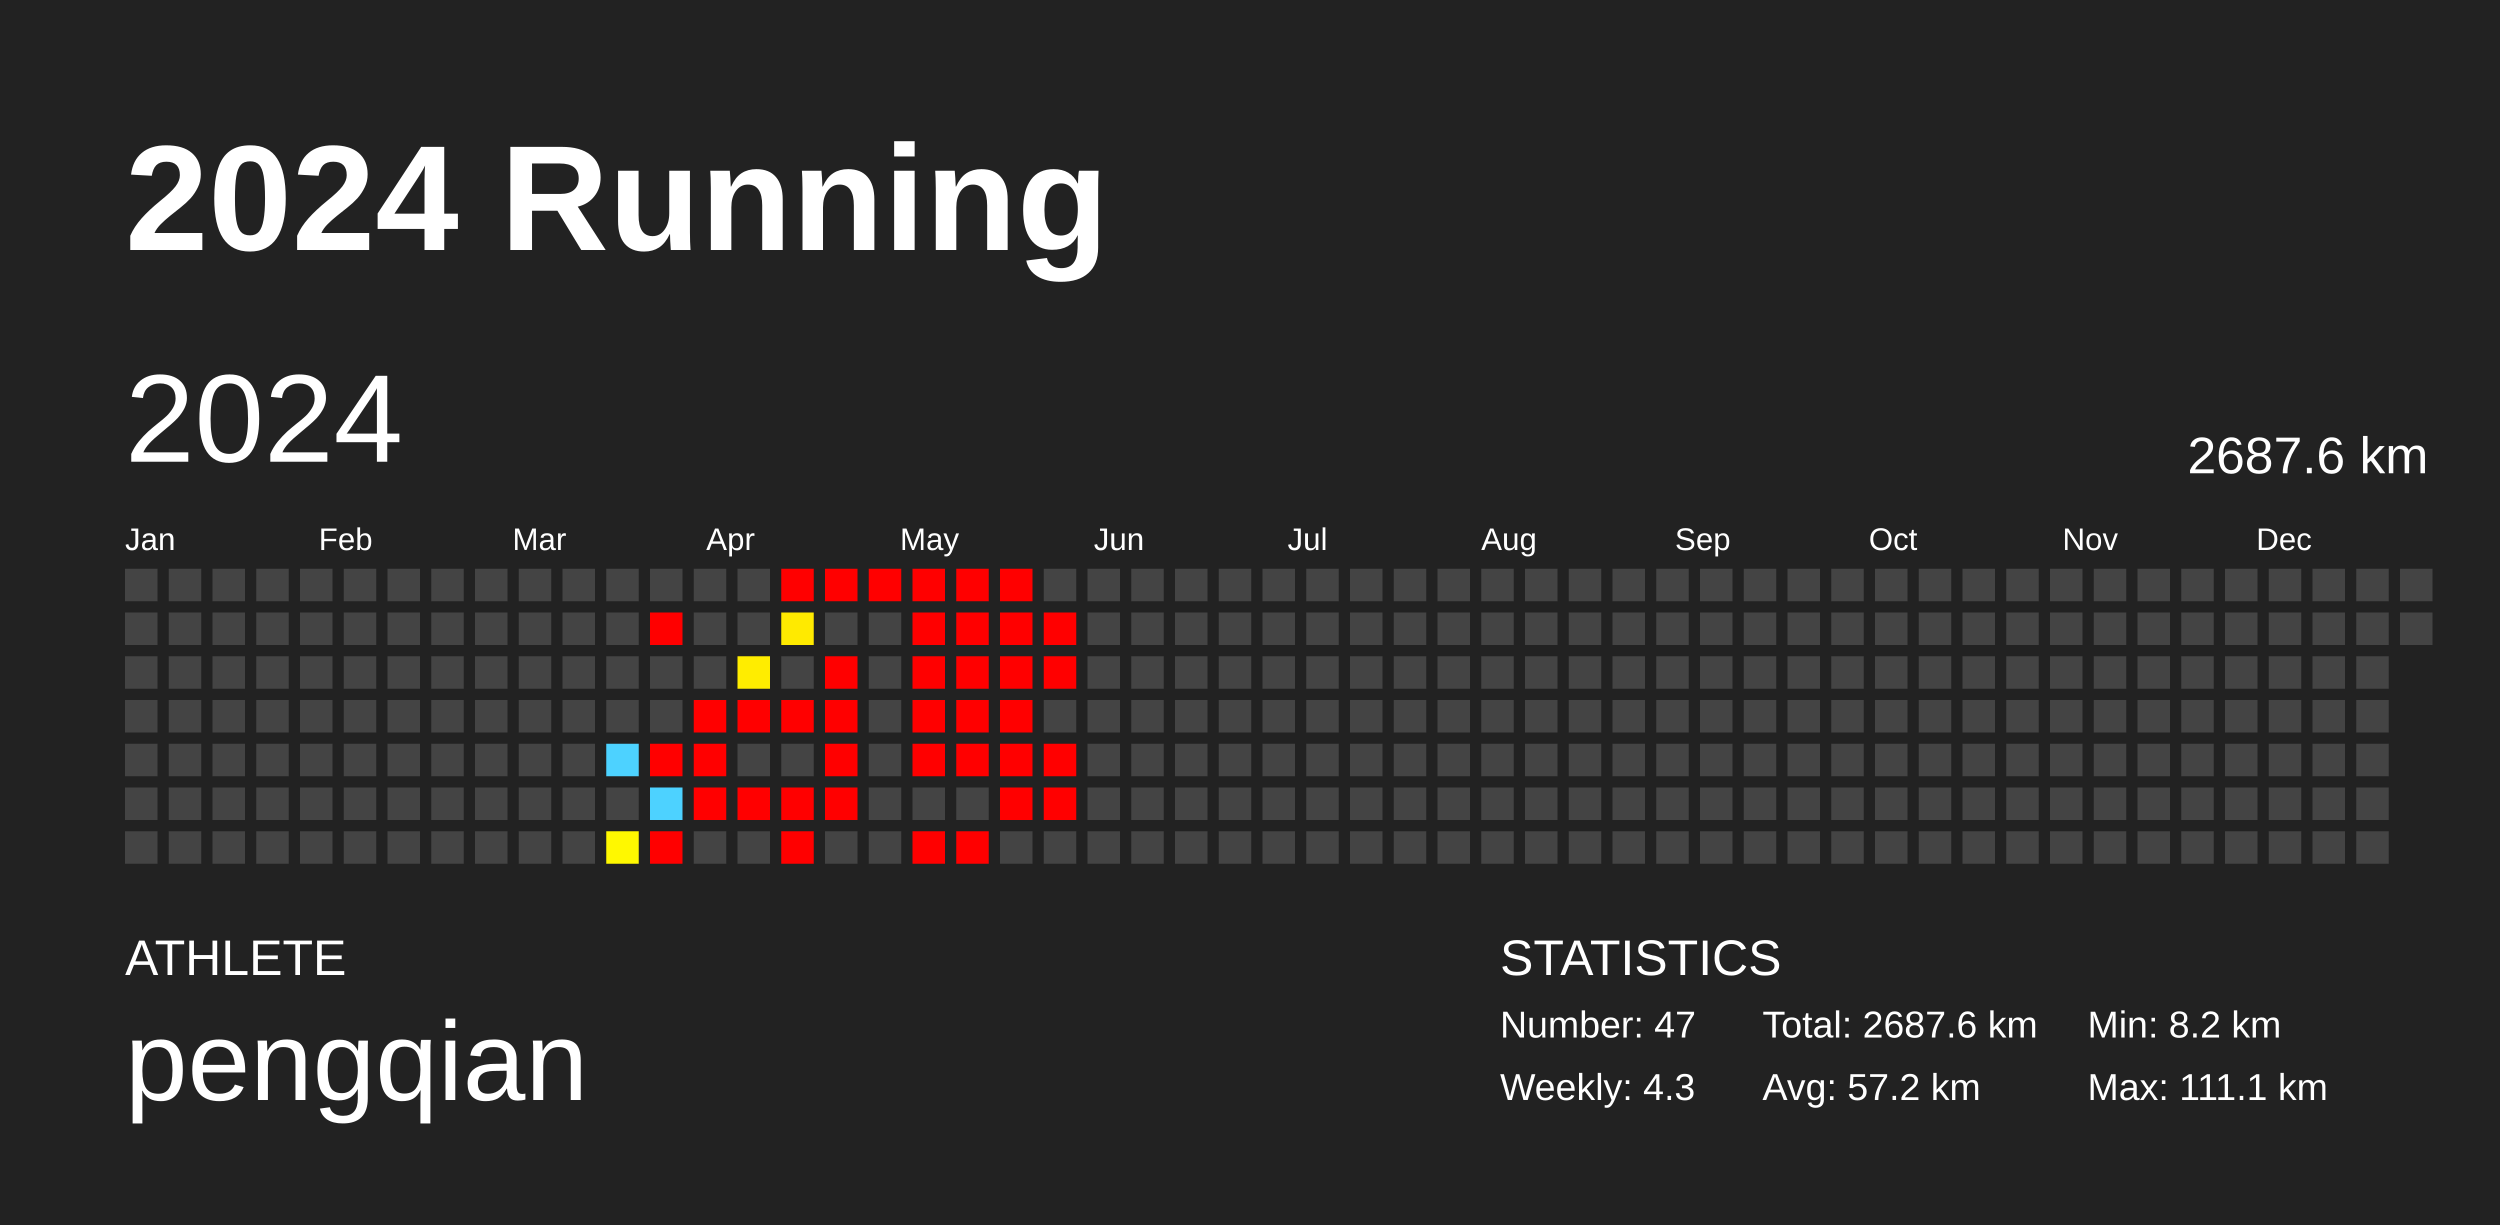
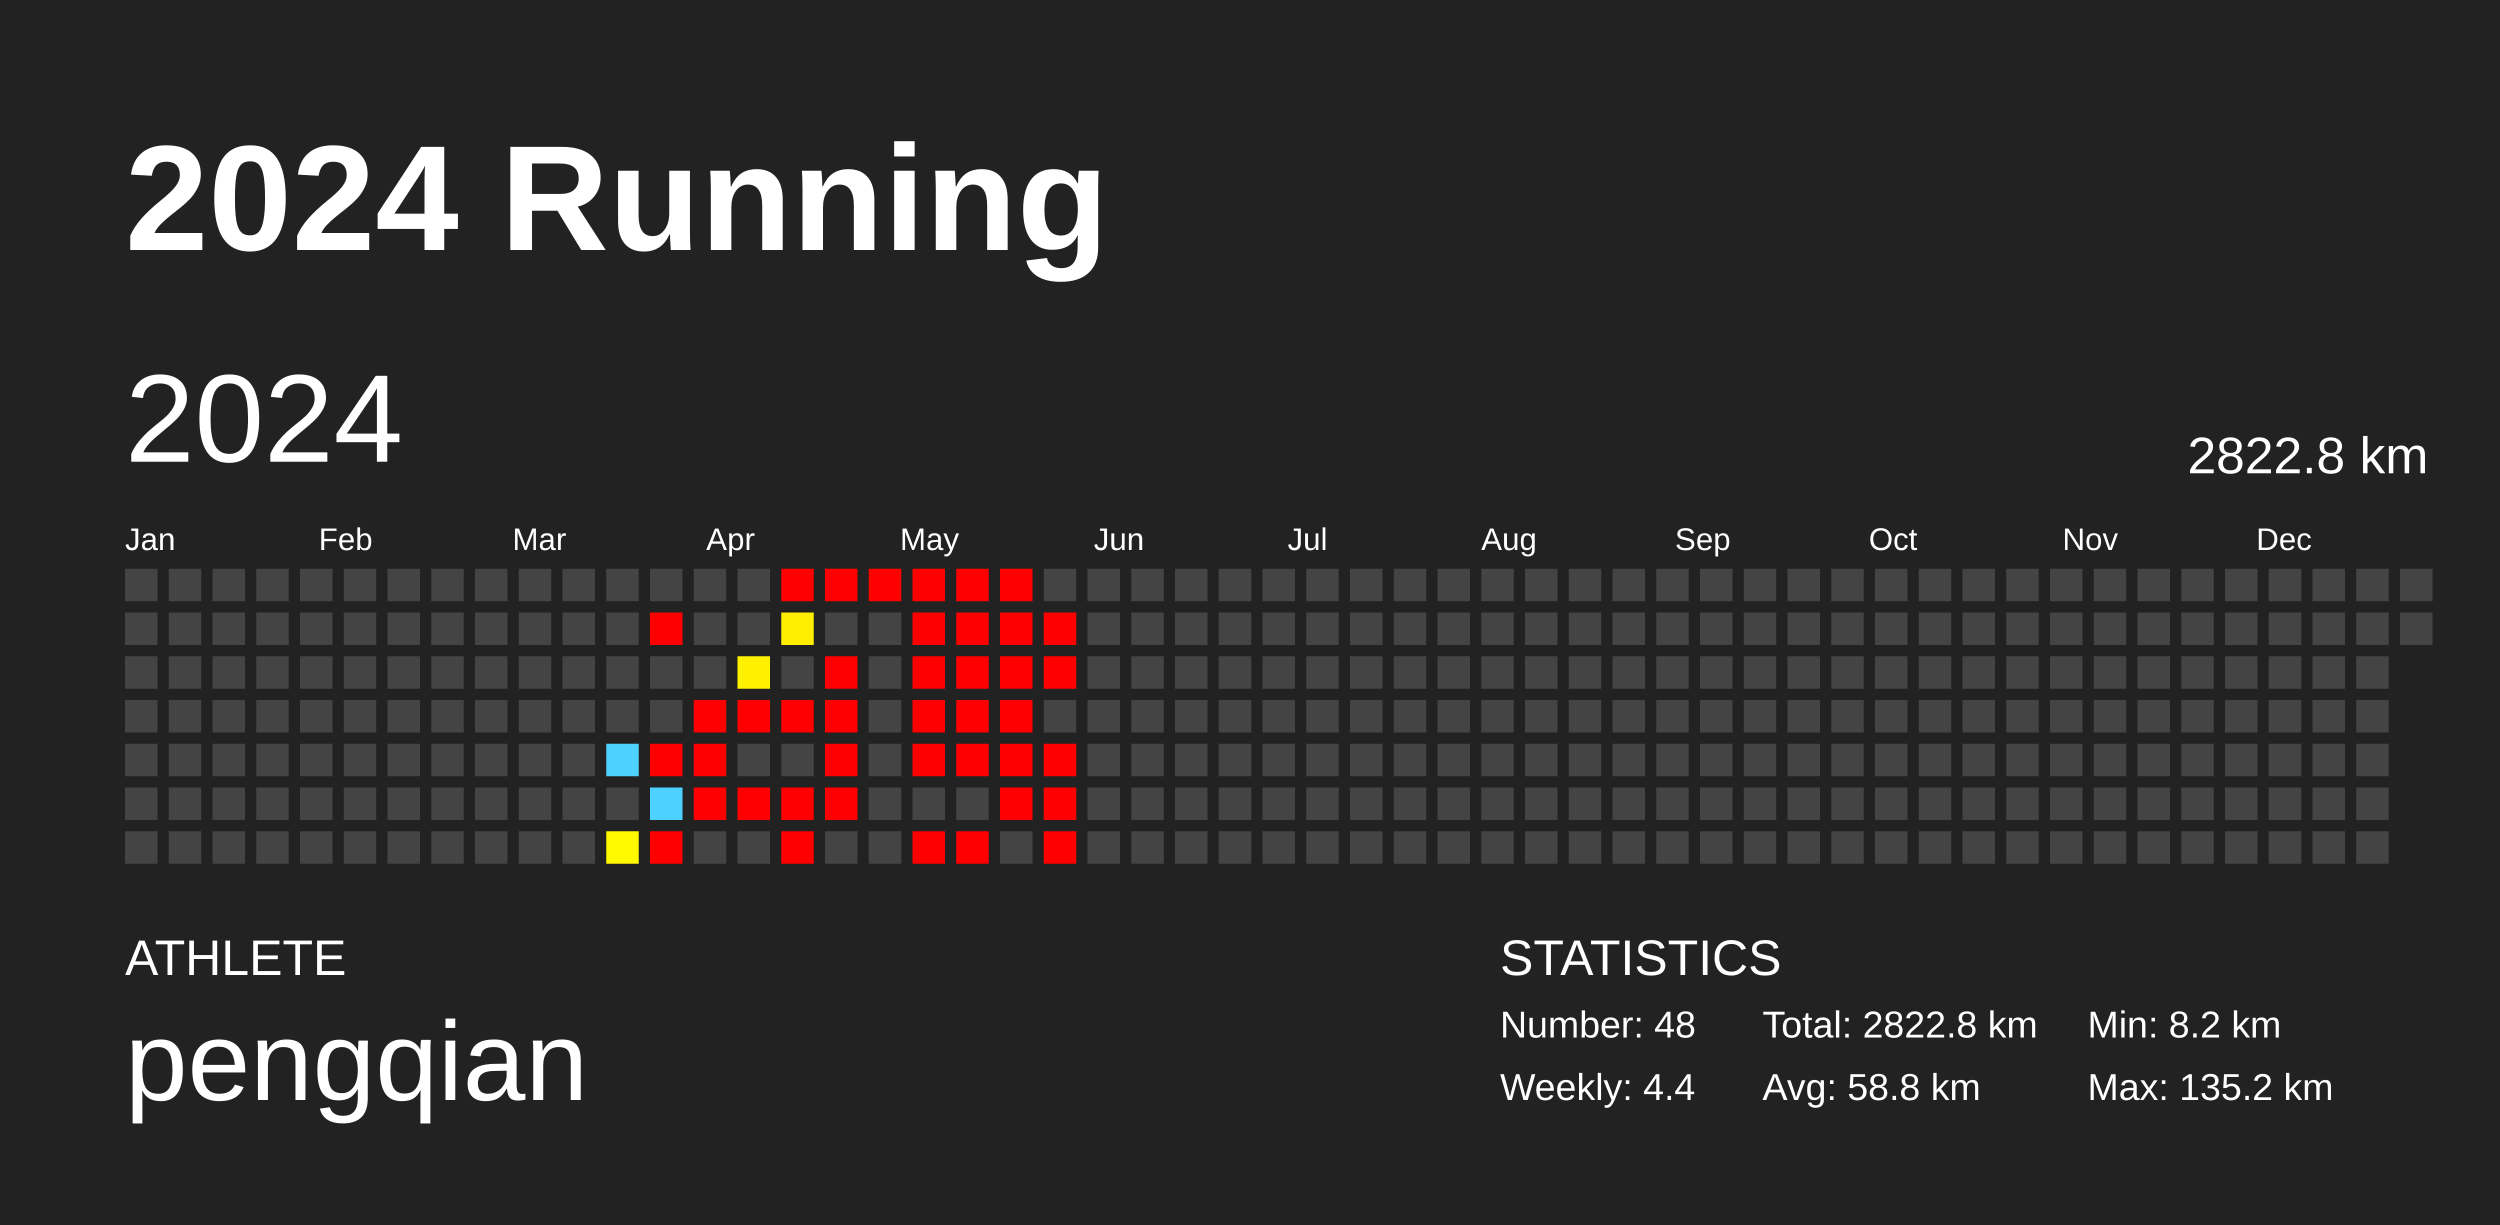
<svg xmlns="http://www.w3.org/2000/svg" baseProfile="full" height="98mm" version="1.1" viewBox="0,0,200,98" width="200mm">
  <defs />
  <rect fill="#222222" height="98" width="200" x="0" y="0" />
  <text fill="#FFFFFF" style="font-size:12px; font-family:Arial; font-weight:bold;" x="10" y="20">2024 Running</text>
  <text fill="#FFFFFF" style="font-size:4px; font-family:Arial" x="10" y="78">ATHLETE</text>
  <text fill="#FFFFFF" style="font-size:9px; font-family:Arial" x="10" y="88">pengqian</text>
  <text fill="#FFFFFF" style="font-size:4px; font-family:Arial" x="120" y="78">STATISTICS</text>
-   <text fill="#FFFFFF" style="font-size:3px; font-family:Arial" x="120" y="83">Number: 47</text>
-   <text fill="#FFFFFF" style="font-size:3px; font-family:Arial" x="120" y="88">Weekly: 4.3</text>
-   <text fill="#FFFFFF" style="font-size:3px; font-family:Arial" x="141" y="83">Total: 2687.6 km</text>
-   <text fill="#FFFFFF" style="font-size:3px; font-family:Arial" x="141" y="88">Avg: 57.2 km</text>
+   <text fill="#FFFFFF" style="font-size:3px; font-family:Arial" x="120" y="83">Number: 48</text>
+   <text fill="#FFFFFF" style="font-size:3px; font-family:Arial" x="120" y="88">Weekly: 4.4</text>
+   <text fill="#FFFFFF" style="font-size:3px; font-family:Arial" x="141" y="83">Total: 2822.8 km</text>
+   <text fill="#FFFFFF" style="font-size:3px; font-family:Arial" x="141" y="88">Avg: 58.8 km</text>
  <text fill="#FFFFFF" style="font-size:3px; font-family:Arial" x="167" y="83">Min: 8.2 km</text>
-   <text fill="#FFFFFF" style="font-size:3px; font-family:Arial" x="167" y="88">Max: 111.1 km</text>
+   <text fill="#FFFFFF" style="font-size:3px; font-family:Arial" x="167" y="88">Max: 135.2 km</text>
  <text dominant-baseline="hanging" fill="#FFFFFF" style="font-size:10.0px; font-family:Arial;" x="10" y="30">2024</text>
-   <text dominant-baseline="hanging" fill="#FFFFFF" style="font-size:4.125px; font-family:Arial;" x="175" y="35">2687.6 km</text>
+   <text dominant-baseline="hanging" fill="#FFFFFF" style="font-size:4.125px; font-family:Arial;" x="175" y="35">2822.8 km</text>
  <text fill="#FFFFFF" style="font-size:2.5px; font-family:Arial" x="10.0" y="44">Jan</text>
  <text fill="#FFFFFF" style="font-size:2.5px; font-family:Arial" x="25.5" y="44">Feb</text>
  <text fill="#FFFFFF" style="font-size:2.5px; font-family:Arial" x="41.0" y="44">Mar</text>
  <text fill="#FFFFFF" style="font-size:2.5px; font-family:Arial" x="56.5" y="44">Apr</text>
  <text fill="#FFFFFF" style="font-size:2.5px; font-family:Arial" x="72.0" y="44">May</text>
  <text fill="#FFFFFF" style="font-size:2.5px; font-family:Arial" x="87.5" y="44">Jun</text>
  <text fill="#FFFFFF" style="font-size:2.5px; font-family:Arial" x="103.0" y="44">Jul</text>
  <text fill="#FFFFFF" style="font-size:2.5px; font-family:Arial" x="118.5" y="44">Aug</text>
  <text fill="#FFFFFF" style="font-size:2.5px; font-family:Arial" x="134.0" y="44">Sep</text>
  <text fill="#FFFFFF" style="font-size:2.5px; font-family:Arial" x="149.5" y="44">Oct</text>
  <text fill="#FFFFFF" style="font-size:2.5px; font-family:Arial" x="165.0" y="44">Nov</text>
  <text fill="#FFFFFF" style="font-size:2.5px; font-family:Arial" x="180.5" y="44">Dec</text>
  <rect fill="#444444" height="2.6" width="2.6" x="10.0" y="45.5" />
  <rect fill="#444444" height="2.6" width="2.6" x="10.0" y="49.0" />
  <rect fill="#444444" height="2.6" width="2.6" x="10.0" y="52.5" />
  <rect fill="#444444" height="2.6" width="2.6" x="10.0" y="56.0" />
  <rect fill="#444444" height="2.6" width="2.6" x="10.0" y="59.5" />
  <rect fill="#444444" height="2.6" width="2.6" x="10.0" y="63.0" />
  <rect fill="#444444" height="2.6" width="2.6" x="10.0" y="66.5" />
  <rect fill="#444444" height="2.6" width="2.6" x="13.5" y="45.5" />
  <rect fill="#444444" height="2.6" width="2.6" x="13.5" y="49.0" />
  <rect fill="#444444" height="2.6" width="2.6" x="13.5" y="52.5" />
  <rect fill="#444444" height="2.6" width="2.6" x="13.5" y="56.0" />
  <rect fill="#444444" height="2.6" width="2.6" x="13.5" y="59.5" />
  <rect fill="#444444" height="2.6" width="2.6" x="13.5" y="63.0" />
  <rect fill="#444444" height="2.6" width="2.6" x="13.5" y="66.5" />
  <rect fill="#444444" height="2.6" width="2.6" x="17.0" y="45.5" />
  <rect fill="#444444" height="2.6" width="2.6" x="17.0" y="49.0" />
  <rect fill="#444444" height="2.6" width="2.6" x="17.0" y="52.5" />
  <rect fill="#444444" height="2.6" width="2.6" x="17.0" y="56.0" />
  <rect fill="#444444" height="2.6" width="2.6" x="17.0" y="59.5" />
  <rect fill="#444444" height="2.6" width="2.6" x="17.0" y="63.0" />
  <rect fill="#444444" height="2.6" width="2.6" x="17.0" y="66.5" />
  <rect fill="#444444" height="2.6" width="2.6" x="20.5" y="45.5" />
  <rect fill="#444444" height="2.6" width="2.6" x="20.5" y="49.0" />
  <rect fill="#444444" height="2.6" width="2.6" x="20.5" y="52.5" />
  <rect fill="#444444" height="2.6" width="2.6" x="20.5" y="56.0" />
  <rect fill="#444444" height="2.6" width="2.6" x="20.5" y="59.5" />
  <rect fill="#444444" height="2.6" width="2.6" x="20.5" y="63.0" />
  <rect fill="#444444" height="2.6" width="2.6" x="20.5" y="66.5" />
  <rect fill="#444444" height="2.6" width="2.6" x="24.0" y="45.5" />
  <rect fill="#444444" height="2.6" width="2.6" x="24.0" y="49.0" />
  <rect fill="#444444" height="2.6" width="2.6" x="24.0" y="52.5" />
  <rect fill="#444444" height="2.6" width="2.6" x="24.0" y="56.0" />
  <rect fill="#444444" height="2.6" width="2.6" x="24.0" y="59.5" />
  <rect fill="#444444" height="2.6" width="2.6" x="24.0" y="63.0" />
  <rect fill="#444444" height="2.6" width="2.6" x="24.0" y="66.5" />
  <rect fill="#444444" height="2.6" width="2.6" x="27.5" y="45.5" />
  <rect fill="#444444" height="2.6" width="2.6" x="27.5" y="49.0" />
  <rect fill="#444444" height="2.6" width="2.6" x="27.5" y="52.5" />
  <rect fill="#444444" height="2.6" width="2.6" x="27.5" y="56.0" />
  <rect fill="#444444" height="2.6" width="2.6" x="27.5" y="59.5" />
  <rect fill="#444444" height="2.6" width="2.6" x="27.5" y="63.0" />
  <rect fill="#444444" height="2.6" width="2.6" x="27.5" y="66.5" />
  <rect fill="#444444" height="2.6" width="2.6" x="31.0" y="45.5" />
  <rect fill="#444444" height="2.6" width="2.6" x="31.0" y="49.0" />
  <rect fill="#444444" height="2.6" width="2.6" x="31.0" y="52.5" />
  <rect fill="#444444" height="2.6" width="2.6" x="31.0" y="56.0" />
  <rect fill="#444444" height="2.6" width="2.6" x="31.0" y="59.5" />
  <rect fill="#444444" height="2.6" width="2.6" x="31.0" y="63.0" />
  <rect fill="#444444" height="2.6" width="2.6" x="31.0" y="66.5" />
  <rect fill="#444444" height="2.6" width="2.6" x="34.5" y="45.5" />
  <rect fill="#444444" height="2.6" width="2.6" x="34.5" y="49.0" />
  <rect fill="#444444" height="2.6" width="2.6" x="34.5" y="52.5" />
  <rect fill="#444444" height="2.6" width="2.6" x="34.5" y="56.0" />
  <rect fill="#444444" height="2.6" width="2.6" x="34.5" y="59.5" />
  <rect fill="#444444" height="2.6" width="2.6" x="34.5" y="63.0" />
  <rect fill="#444444" height="2.6" width="2.6" x="34.5" y="66.5" />
  <rect fill="#444444" height="2.6" width="2.6" x="38.0" y="45.5" />
  <rect fill="#444444" height="2.6" width="2.6" x="38.0" y="49.0" />
  <rect fill="#444444" height="2.6" width="2.6" x="38.0" y="52.5" />
  <rect fill="#444444" height="2.6" width="2.6" x="38.0" y="56.0" />
  <rect fill="#444444" height="2.6" width="2.6" x="38.0" y="59.5" />
  <rect fill="#444444" height="2.6" width="2.6" x="38.0" y="63.0" />
  <rect fill="#444444" height="2.6" width="2.6" x="38.0" y="66.5" />
  <rect fill="#444444" height="2.6" width="2.6" x="41.5" y="45.5" />
  <rect fill="#444444" height="2.6" width="2.6" x="41.5" y="49.0" />
  <rect fill="#444444" height="2.6" width="2.6" x="41.5" y="52.5" />
  <rect fill="#444444" height="2.6" width="2.6" x="41.5" y="56.0" />
  <rect fill="#444444" height="2.6" width="2.6" x="41.5" y="59.5" />
  <rect fill="#444444" height="2.6" width="2.6" x="41.5" y="63.0" />
  <rect fill="#444444" height="2.6" width="2.6" x="41.5" y="66.5" />
  <rect fill="#444444" height="2.6" width="2.6" x="45.0" y="45.5" />
  <rect fill="#444444" height="2.6" width="2.6" x="45.0" y="49.0" />
  <rect fill="#444444" height="2.6" width="2.6" x="45.0" y="52.5" />
  <rect fill="#444444" height="2.6" width="2.6" x="45.0" y="56.0" />
  <rect fill="#444444" height="2.6" width="2.6" x="45.0" y="59.5" />
  <rect fill="#444444" height="2.6" width="2.6" x="45.0" y="63.0" />
  <rect fill="#444444" height="2.6" width="2.6" x="45.0" y="66.5" />
  <rect fill="#444444" height="2.6" width="2.6" x="48.5" y="45.5" />
  <rect fill="#444444" height="2.6" width="2.6" x="48.5" y="49.0" />
  <rect fill="#444444" height="2.6" width="2.6" x="48.5" y="52.5" />
  <rect fill="#444444" height="2.6" width="2.6" x="48.5" y="56.0" />
  <rect fill="#4dd2ff" height="2.6" width="2.6" x="48.5" y="59.5" />
  <rect fill="#444444" height="2.6" width="2.6" x="48.5" y="63.0" />
-   <rect fill="#fff800" height="2.6" width="2.6" x="48.5" y="66.5" />
+   <rect fill="#fff900" height="2.6" width="2.6" x="48.5" y="66.5" />
  <rect fill="#444444" height="2.6" width="2.6" x="52.0" y="45.5" />
  <rect fill="red" height="2.6" width="2.6" x="52.0" y="49.0" />
  <rect fill="#444444" height="2.6" width="2.6" x="52.0" y="52.5" />
  <rect fill="#444444" height="2.6" width="2.6" x="52.0" y="56.0" />
  <rect fill="red" height="2.6" width="2.6" x="52.0" y="59.5" />
  <rect fill="#4dd2ff" height="2.6" width="2.6" x="52.0" y="63.0" />
  <rect fill="red" height="2.6" width="2.6" x="52.0" y="66.5" />
  <rect fill="#444444" height="2.6" width="2.6" x="55.5" y="45.5" />
  <rect fill="#444444" height="2.6" width="2.6" x="55.5" y="49.0" />
  <rect fill="#444444" height="2.6" width="2.6" x="55.5" y="52.5" />
  <rect fill="red" height="2.6" width="2.6" x="55.5" y="56.0" />
  <rect fill="red" height="2.6" width="2.6" x="55.5" y="59.5" />
  <rect fill="red" height="2.6" width="2.6" x="55.5" y="63.0" />
  <rect fill="#444444" height="2.6" width="2.6" x="55.5" y="66.5" />
  <rect fill="#444444" height="2.6" width="2.6" x="59.0" y="45.5" />
  <rect fill="#444444" height="2.6" width="2.6" x="59.0" y="49.0" />
-   <rect fill="#ffed00" height="2.6" width="2.6" x="59.0" y="52.5" />
+   <rect fill="#fff100" height="2.6" width="2.6" x="59.0" y="52.5" />
  <rect fill="red" height="2.6" width="2.6" x="59.0" y="56.0" />
  <rect fill="#444444" height="2.6" width="2.6" x="59.0" y="59.5" />
  <rect fill="red" height="2.6" width="2.6" x="59.0" y="63.0" />
  <rect fill="#444444" height="2.6" width="2.6" x="59.0" y="66.5" />
  <rect fill="red" height="2.6" width="2.6" x="62.5" y="45.5" />
-   <rect fill="#ffea00" height="2.6" width="2.6" x="62.5" y="49.0" />
+   <rect fill="#ffee00" height="2.6" width="2.6" x="62.5" y="49.0" />
  <rect fill="#444444" height="2.6" width="2.6" x="62.5" y="52.5" />
  <rect fill="red" height="2.6" width="2.6" x="62.5" y="56.0" />
  <rect fill="#444444" height="2.6" width="2.6" x="62.5" y="59.5" />
  <rect fill="red" height="2.6" width="2.6" x="62.5" y="63.0" />
  <rect fill="red" height="2.6" width="2.6" x="62.5" y="66.5" />
  <rect fill="red" height="2.6" width="2.6" x="66.0" y="45.5" />
  <rect fill="#444444" height="2.6" width="2.6" x="66.0" y="49.0" />
  <rect fill="red" height="2.6" width="2.6" x="66.0" y="52.5" />
  <rect fill="red" height="2.6" width="2.6" x="66.0" y="56.0" />
  <rect fill="red" height="2.6" width="2.6" x="66.0" y="59.5" />
  <rect fill="red" height="2.6" width="2.6" x="66.0" y="63.0" />
  <rect fill="#444444" height="2.6" width="2.6" x="66.0" y="66.5" />
  <rect fill="red" height="2.6" width="2.6" x="69.5" y="45.5" />
  <rect fill="#444444" height="2.6" width="2.6" x="69.5" y="49.0" />
  <rect fill="#444444" height="2.6" width="2.6" x="69.5" y="52.5" />
  <rect fill="#444444" height="2.6" width="2.6" x="69.5" y="56.0" />
  <rect fill="#444444" height="2.6" width="2.6" x="69.5" y="59.5" />
  <rect fill="#444444" height="2.6" width="2.6" x="69.5" y="63.0" />
  <rect fill="#444444" height="2.6" width="2.6" x="69.5" y="66.5" />
  <rect fill="red" height="2.6" width="2.6" x="73.0" y="45.5" />
  <rect fill="red" height="2.6" width="2.6" x="73.0" y="49.0" />
  <rect fill="red" height="2.6" width="2.6" x="73.0" y="52.5" />
  <rect fill="red" height="2.6" width="2.6" x="73.0" y="56.0" />
  <rect fill="red" height="2.6" width="2.6" x="73.0" y="59.5" />
  <rect fill="#444444" height="2.6" width="2.6" x="73.0" y="63.0" />
  <rect fill="red" height="2.6" width="2.6" x="73.0" y="66.5" />
  <rect fill="red" height="2.6" width="2.6" x="76.5" y="45.5" />
  <rect fill="red" height="2.6" width="2.6" x="76.5" y="49.0" />
  <rect fill="red" height="2.6" width="2.6" x="76.5" y="52.5" />
  <rect fill="red" height="2.6" width="2.6" x="76.5" y="56.0" />
  <rect fill="red" height="2.6" width="2.6" x="76.5" y="59.5" />
  <rect fill="#444444" height="2.6" width="2.6" x="76.5" y="63.0" />
  <rect fill="red" height="2.6" width="2.6" x="76.5" y="66.5" />
  <rect fill="red" height="2.6" width="2.6" x="80.0" y="45.5" />
  <rect fill="red" height="2.6" width="2.6" x="80.0" y="49.0" />
  <rect fill="red" height="2.6" width="2.6" x="80.0" y="52.5" />
  <rect fill="red" height="2.6" width="2.6" x="80.0" y="56.0" />
  <rect fill="red" height="2.6" width="2.6" x="80.0" y="59.5" />
  <rect fill="red" height="2.6" width="2.6" x="80.0" y="63.0" />
  <rect fill="#444444" height="2.6" width="2.6" x="80.0" y="66.5" />
  <rect fill="#444444" height="2.6" width="2.6" x="83.5" y="45.5" />
  <rect fill="red" height="2.6" width="2.6" x="83.5" y="49.0" />
  <rect fill="red" height="2.6" width="2.6" x="83.5" y="52.5" />
  <rect fill="#444444" height="2.6" width="2.6" x="83.5" y="56.0" />
  <rect fill="red" height="2.6" width="2.6" x="83.5" y="59.5" />
  <rect fill="red" height="2.6" width="2.6" x="83.5" y="63.0" />
-   <rect fill="#444444" height="2.6" width="2.6" x="83.5" y="66.5" />
+   <rect fill="red" height="2.6" width="2.6" x="83.5" y="66.5" />
  <rect fill="#444444" height="2.6" width="2.6" x="87.0" y="45.5" />
  <rect fill="#444444" height="2.6" width="2.6" x="87.0" y="49.0" />
  <rect fill="#444444" height="2.6" width="2.6" x="87.0" y="52.5" />
  <rect fill="#444444" height="2.6" width="2.6" x="87.0" y="56.0" />
  <rect fill="#444444" height="2.6" width="2.6" x="87.0" y="59.5" />
  <rect fill="#444444" height="2.6" width="2.6" x="87.0" y="63.0" />
  <rect fill="#444444" height="2.6" width="2.6" x="87.0" y="66.5" />
  <rect fill="#444444" height="2.6" width="2.6" x="90.5" y="45.5" />
  <rect fill="#444444" height="2.6" width="2.6" x="90.5" y="49.0" />
  <rect fill="#444444" height="2.6" width="2.6" x="90.5" y="52.5" />
  <rect fill="#444444" height="2.6" width="2.6" x="90.5" y="56.0" />
  <rect fill="#444444" height="2.6" width="2.6" x="90.5" y="59.5" />
  <rect fill="#444444" height="2.6" width="2.6" x="90.5" y="63.0" />
  <rect fill="#444444" height="2.6" width="2.6" x="90.5" y="66.5" />
  <rect fill="#444444" height="2.6" width="2.6" x="94.0" y="45.5" />
  <rect fill="#444444" height="2.6" width="2.6" x="94.0" y="49.0" />
  <rect fill="#444444" height="2.6" width="2.6" x="94.0" y="52.5" />
  <rect fill="#444444" height="2.6" width="2.6" x="94.0" y="56.0" />
  <rect fill="#444444" height="2.6" width="2.6" x="94.0" y="59.5" />
  <rect fill="#444444" height="2.6" width="2.6" x="94.0" y="63.0" />
  <rect fill="#444444" height="2.6" width="2.6" x="94.0" y="66.5" />
  <rect fill="#444444" height="2.6" width="2.6" x="97.5" y="45.5" />
  <rect fill="#444444" height="2.6" width="2.6" x="97.5" y="49.0" />
  <rect fill="#444444" height="2.6" width="2.6" x="97.5" y="52.5" />
  <rect fill="#444444" height="2.6" width="2.6" x="97.5" y="56.0" />
  <rect fill="#444444" height="2.6" width="2.6" x="97.5" y="59.5" />
  <rect fill="#444444" height="2.6" width="2.6" x="97.5" y="63.0" />
  <rect fill="#444444" height="2.6" width="2.6" x="97.5" y="66.5" />
  <rect fill="#444444" height="2.6" width="2.6" x="101.0" y="45.5" />
  <rect fill="#444444" height="2.6" width="2.6" x="101.0" y="49.0" />
  <rect fill="#444444" height="2.6" width="2.6" x="101.0" y="52.5" />
  <rect fill="#444444" height="2.6" width="2.6" x="101.0" y="56.0" />
  <rect fill="#444444" height="2.6" width="2.6" x="101.0" y="59.5" />
  <rect fill="#444444" height="2.6" width="2.6" x="101.0" y="63.0" />
  <rect fill="#444444" height="2.6" width="2.6" x="101.0" y="66.5" />
  <rect fill="#444444" height="2.6" width="2.6" x="104.5" y="45.5" />
  <rect fill="#444444" height="2.6" width="2.6" x="104.5" y="49.0" />
  <rect fill="#444444" height="2.6" width="2.6" x="104.5" y="52.5" />
  <rect fill="#444444" height="2.6" width="2.6" x="104.5" y="56.0" />
  <rect fill="#444444" height="2.6" width="2.6" x="104.5" y="59.5" />
  <rect fill="#444444" height="2.6" width="2.6" x="104.5" y="63.0" />
  <rect fill="#444444" height="2.6" width="2.6" x="104.5" y="66.5" />
  <rect fill="#444444" height="2.6" width="2.6" x="108.0" y="45.5" />
  <rect fill="#444444" height="2.6" width="2.6" x="108.0" y="49.0" />
  <rect fill="#444444" height="2.6" width="2.6" x="108.0" y="52.5" />
  <rect fill="#444444" height="2.6" width="2.6" x="108.0" y="56.0" />
  <rect fill="#444444" height="2.6" width="2.6" x="108.0" y="59.5" />
  <rect fill="#444444" height="2.6" width="2.6" x="108.0" y="63.0" />
  <rect fill="#444444" height="2.6" width="2.6" x="108.0" y="66.5" />
  <rect fill="#444444" height="2.6" width="2.6" x="111.5" y="45.5" />
  <rect fill="#444444" height="2.6" width="2.6" x="111.5" y="49.0" />
  <rect fill="#444444" height="2.6" width="2.6" x="111.5" y="52.5" />
  <rect fill="#444444" height="2.6" width="2.6" x="111.5" y="56.0" />
  <rect fill="#444444" height="2.6" width="2.6" x="111.5" y="59.5" />
  <rect fill="#444444" height="2.6" width="2.6" x="111.5" y="63.0" />
  <rect fill="#444444" height="2.6" width="2.6" x="111.5" y="66.5" />
  <rect fill="#444444" height="2.6" width="2.6" x="115.0" y="45.5" />
  <rect fill="#444444" height="2.6" width="2.6" x="115.0" y="49.0" />
  <rect fill="#444444" height="2.6" width="2.6" x="115.0" y="52.5" />
  <rect fill="#444444" height="2.6" width="2.6" x="115.0" y="56.0" />
  <rect fill="#444444" height="2.6" width="2.6" x="115.0" y="59.5" />
  <rect fill="#444444" height="2.6" width="2.6" x="115.0" y="63.0" />
  <rect fill="#444444" height="2.6" width="2.6" x="115.0" y="66.5" />
  <rect fill="#444444" height="2.6" width="2.6" x="118.5" y="45.5" />
  <rect fill="#444444" height="2.6" width="2.6" x="118.5" y="49.0" />
  <rect fill="#444444" height="2.6" width="2.6" x="118.5" y="52.5" />
  <rect fill="#444444" height="2.6" width="2.6" x="118.5" y="56.0" />
  <rect fill="#444444" height="2.6" width="2.6" x="118.5" y="59.5" />
  <rect fill="#444444" height="2.6" width="2.6" x="118.5" y="63.0" />
  <rect fill="#444444" height="2.6" width="2.6" x="118.5" y="66.5" />
  <rect fill="#444444" height="2.6" width="2.6" x="122.0" y="45.5" />
  <rect fill="#444444" height="2.6" width="2.6" x="122.0" y="49.0" />
  <rect fill="#444444" height="2.6" width="2.6" x="122.0" y="52.5" />
  <rect fill="#444444" height="2.6" width="2.6" x="122.0" y="56.0" />
  <rect fill="#444444" height="2.6" width="2.6" x="122.0" y="59.5" />
  <rect fill="#444444" height="2.6" width="2.6" x="122.0" y="63.0" />
  <rect fill="#444444" height="2.6" width="2.6" x="122.0" y="66.5" />
  <rect fill="#444444" height="2.6" width="2.6" x="125.5" y="45.5" />
  <rect fill="#444444" height="2.6" width="2.6" x="125.5" y="49.0" />
  <rect fill="#444444" height="2.6" width="2.6" x="125.5" y="52.5" />
  <rect fill="#444444" height="2.6" width="2.6" x="125.5" y="56.0" />
  <rect fill="#444444" height="2.6" width="2.6" x="125.5" y="59.5" />
  <rect fill="#444444" height="2.6" width="2.6" x="125.5" y="63.0" />
  <rect fill="#444444" height="2.6" width="2.6" x="125.5" y="66.5" />
  <rect fill="#444444" height="2.6" width="2.6" x="129.0" y="45.5" />
  <rect fill="#444444" height="2.6" width="2.6" x="129.0" y="49.0" />
  <rect fill="#444444" height="2.6" width="2.6" x="129.0" y="52.5" />
  <rect fill="#444444" height="2.6" width="2.6" x="129.0" y="56.0" />
  <rect fill="#444444" height="2.6" width="2.6" x="129.0" y="59.5" />
  <rect fill="#444444" height="2.6" width="2.6" x="129.0" y="63.0" />
  <rect fill="#444444" height="2.6" width="2.6" x="129.0" y="66.5" />
  <rect fill="#444444" height="2.6" width="2.6" x="132.5" y="45.5" />
  <rect fill="#444444" height="2.6" width="2.6" x="132.5" y="49.0" />
  <rect fill="#444444" height="2.6" width="2.6" x="132.5" y="52.5" />
  <rect fill="#444444" height="2.6" width="2.6" x="132.5" y="56.0" />
  <rect fill="#444444" height="2.6" width="2.6" x="132.5" y="59.5" />
  <rect fill="#444444" height="2.6" width="2.6" x="132.5" y="63.0" />
  <rect fill="#444444" height="2.6" width="2.6" x="132.5" y="66.5" />
  <rect fill="#444444" height="2.6" width="2.6" x="136.0" y="45.5" />
  <rect fill="#444444" height="2.6" width="2.6" x="136.0" y="49.0" />
  <rect fill="#444444" height="2.6" width="2.6" x="136.0" y="52.5" />
  <rect fill="#444444" height="2.6" width="2.6" x="136.0" y="56.0" />
  <rect fill="#444444" height="2.6" width="2.6" x="136.0" y="59.5" />
  <rect fill="#444444" height="2.6" width="2.6" x="136.0" y="63.0" />
  <rect fill="#444444" height="2.6" width="2.6" x="136.0" y="66.5" />
  <rect fill="#444444" height="2.6" width="2.6" x="139.5" y="45.5" />
  <rect fill="#444444" height="2.6" width="2.6" x="139.5" y="49.0" />
  <rect fill="#444444" height="2.6" width="2.6" x="139.5" y="52.5" />
  <rect fill="#444444" height="2.6" width="2.6" x="139.5" y="56.0" />
  <rect fill="#444444" height="2.6" width="2.6" x="139.5" y="59.5" />
  <rect fill="#444444" height="2.6" width="2.6" x="139.5" y="63.0" />
  <rect fill="#444444" height="2.6" width="2.6" x="139.5" y="66.5" />
  <rect fill="#444444" height="2.6" width="2.6" x="143.0" y="45.5" />
  <rect fill="#444444" height="2.6" width="2.6" x="143.0" y="49.0" />
  <rect fill="#444444" height="2.6" width="2.6" x="143.0" y="52.5" />
  <rect fill="#444444" height="2.6" width="2.6" x="143.0" y="56.0" />
  <rect fill="#444444" height="2.6" width="2.6" x="143.0" y="59.5" />
  <rect fill="#444444" height="2.6" width="2.6" x="143.0" y="63.0" />
  <rect fill="#444444" height="2.6" width="2.6" x="143.0" y="66.5" />
  <rect fill="#444444" height="2.6" width="2.6" x="146.5" y="45.5" />
  <rect fill="#444444" height="2.6" width="2.6" x="146.5" y="49.0" />
  <rect fill="#444444" height="2.6" width="2.6" x="146.5" y="52.5" />
  <rect fill="#444444" height="2.6" width="2.6" x="146.5" y="56.0" />
  <rect fill="#444444" height="2.6" width="2.6" x="146.5" y="59.5" />
  <rect fill="#444444" height="2.6" width="2.6" x="146.5" y="63.0" />
  <rect fill="#444444" height="2.6" width="2.6" x="146.5" y="66.5" />
  <rect fill="#444444" height="2.6" width="2.6" x="150.0" y="45.5" />
  <rect fill="#444444" height="2.6" width="2.6" x="150.0" y="49.0" />
  <rect fill="#444444" height="2.6" width="2.6" x="150.0" y="52.5" />
  <rect fill="#444444" height="2.6" width="2.6" x="150.0" y="56.0" />
  <rect fill="#444444" height="2.6" width="2.6" x="150.0" y="59.5" />
  <rect fill="#444444" height="2.6" width="2.6" x="150.0" y="63.0" />
  <rect fill="#444444" height="2.6" width="2.6" x="150.0" y="66.5" />
  <rect fill="#444444" height="2.6" width="2.6" x="153.5" y="45.5" />
  <rect fill="#444444" height="2.6" width="2.6" x="153.5" y="49.0" />
  <rect fill="#444444" height="2.6" width="2.6" x="153.5" y="52.5" />
  <rect fill="#444444" height="2.6" width="2.6" x="153.5" y="56.0" />
  <rect fill="#444444" height="2.6" width="2.6" x="153.5" y="59.5" />
  <rect fill="#444444" height="2.6" width="2.6" x="153.5" y="63.0" />
  <rect fill="#444444" height="2.6" width="2.6" x="153.5" y="66.5" />
  <rect fill="#444444" height="2.6" width="2.6" x="157.0" y="45.5" />
  <rect fill="#444444" height="2.6" width="2.6" x="157.0" y="49.0" />
  <rect fill="#444444" height="2.6" width="2.6" x="157.0" y="52.5" />
  <rect fill="#444444" height="2.6" width="2.6" x="157.0" y="56.0" />
  <rect fill="#444444" height="2.6" width="2.6" x="157.0" y="59.5" />
  <rect fill="#444444" height="2.6" width="2.6" x="157.0" y="63.0" />
  <rect fill="#444444" height="2.6" width="2.6" x="157.0" y="66.5" />
  <rect fill="#444444" height="2.6" width="2.6" x="160.5" y="45.5" />
  <rect fill="#444444" height="2.6" width="2.6" x="160.5" y="49.0" />
  <rect fill="#444444" height="2.6" width="2.6" x="160.5" y="52.5" />
  <rect fill="#444444" height="2.6" width="2.6" x="160.5" y="56.0" />
  <rect fill="#444444" height="2.6" width="2.6" x="160.5" y="59.5" />
  <rect fill="#444444" height="2.6" width="2.6" x="160.5" y="63.0" />
  <rect fill="#444444" height="2.6" width="2.6" x="160.5" y="66.5" />
  <rect fill="#444444" height="2.6" width="2.6" x="164.0" y="45.5" />
  <rect fill="#444444" height="2.6" width="2.6" x="164.0" y="49.0" />
  <rect fill="#444444" height="2.6" width="2.6" x="164.0" y="52.5" />
  <rect fill="#444444" height="2.6" width="2.6" x="164.0" y="56.0" />
  <rect fill="#444444" height="2.6" width="2.6" x="164.0" y="59.5" />
  <rect fill="#444444" height="2.6" width="2.6" x="164.0" y="63.0" />
  <rect fill="#444444" height="2.6" width="2.6" x="164.0" y="66.5" />
  <rect fill="#444444" height="2.6" width="2.6" x="167.5" y="45.5" />
  <rect fill="#444444" height="2.6" width="2.6" x="167.5" y="49.0" />
  <rect fill="#444444" height="2.6" width="2.6" x="167.5" y="52.5" />
  <rect fill="#444444" height="2.6" width="2.6" x="167.5" y="56.0" />
  <rect fill="#444444" height="2.6" width="2.6" x="167.5" y="59.5" />
  <rect fill="#444444" height="2.6" width="2.6" x="167.5" y="63.0" />
  <rect fill="#444444" height="2.6" width="2.6" x="167.5" y="66.5" />
  <rect fill="#444444" height="2.6" width="2.6" x="171.0" y="45.5" />
  <rect fill="#444444" height="2.6" width="2.6" x="171.0" y="49.0" />
  <rect fill="#444444" height="2.6" width="2.6" x="171.0" y="52.5" />
  <rect fill="#444444" height="2.6" width="2.6" x="171.0" y="56.0" />
  <rect fill="#444444" height="2.6" width="2.6" x="171.0" y="59.5" />
  <rect fill="#444444" height="2.6" width="2.6" x="171.0" y="63.0" />
  <rect fill="#444444" height="2.6" width="2.6" x="171.0" y="66.5" />
  <rect fill="#444444" height="2.6" width="2.6" x="174.5" y="45.5" />
  <rect fill="#444444" height="2.6" width="2.6" x="174.5" y="49.0" />
  <rect fill="#444444" height="2.6" width="2.6" x="174.5" y="52.5" />
  <rect fill="#444444" height="2.6" width="2.6" x="174.5" y="56.0" />
  <rect fill="#444444" height="2.6" width="2.6" x="174.5" y="59.5" />
  <rect fill="#444444" height="2.6" width="2.6" x="174.5" y="63.0" />
  <rect fill="#444444" height="2.6" width="2.6" x="174.5" y="66.5" />
  <rect fill="#444444" height="2.6" width="2.6" x="178.0" y="45.5" />
  <rect fill="#444444" height="2.6" width="2.6" x="178.0" y="49.0" />
  <rect fill="#444444" height="2.6" width="2.6" x="178.0" y="52.5" />
  <rect fill="#444444" height="2.6" width="2.6" x="178.0" y="56.0" />
  <rect fill="#444444" height="2.6" width="2.6" x="178.0" y="59.5" />
  <rect fill="#444444" height="2.6" width="2.6" x="178.0" y="63.0" />
  <rect fill="#444444" height="2.6" width="2.6" x="178.0" y="66.5" />
  <rect fill="#444444" height="2.6" width="2.6" x="181.5" y="45.5" />
  <rect fill="#444444" height="2.6" width="2.6" x="181.5" y="49.0" />
  <rect fill="#444444" height="2.6" width="2.6" x="181.5" y="52.5" />
  <rect fill="#444444" height="2.6" width="2.6" x="181.5" y="56.0" />
  <rect fill="#444444" height="2.6" width="2.6" x="181.5" y="59.5" />
  <rect fill="#444444" height="2.6" width="2.6" x="181.5" y="63.0" />
  <rect fill="#444444" height="2.6" width="2.6" x="181.5" y="66.5" />
  <rect fill="#444444" height="2.6" width="2.6" x="185.0" y="45.5" />
  <rect fill="#444444" height="2.6" width="2.6" x="185.0" y="49.0" />
  <rect fill="#444444" height="2.6" width="2.6" x="185.0" y="52.5" />
  <rect fill="#444444" height="2.6" width="2.6" x="185.0" y="56.0" />
  <rect fill="#444444" height="2.6" width="2.6" x="185.0" y="59.5" />
  <rect fill="#444444" height="2.6" width="2.6" x="185.0" y="63.0" />
  <rect fill="#444444" height="2.6" width="2.6" x="185.0" y="66.5" />
  <rect fill="#444444" height="2.6" width="2.6" x="188.5" y="45.5" />
  <rect fill="#444444" height="2.6" width="2.6" x="188.5" y="49.0" />
  <rect fill="#444444" height="2.6" width="2.6" x="188.5" y="52.5" />
  <rect fill="#444444" height="2.6" width="2.6" x="188.5" y="56.0" />
  <rect fill="#444444" height="2.6" width="2.6" x="188.5" y="59.5" />
  <rect fill="#444444" height="2.6" width="2.6" x="188.5" y="63.0" />
  <rect fill="#444444" height="2.6" width="2.6" x="188.5" y="66.5" />
  <rect fill="#444444" height="2.6" width="2.6" x="192.0" y="45.5" />
  <rect fill="#444444" height="2.6" width="2.6" x="192.0" y="49.0" />
</svg>
